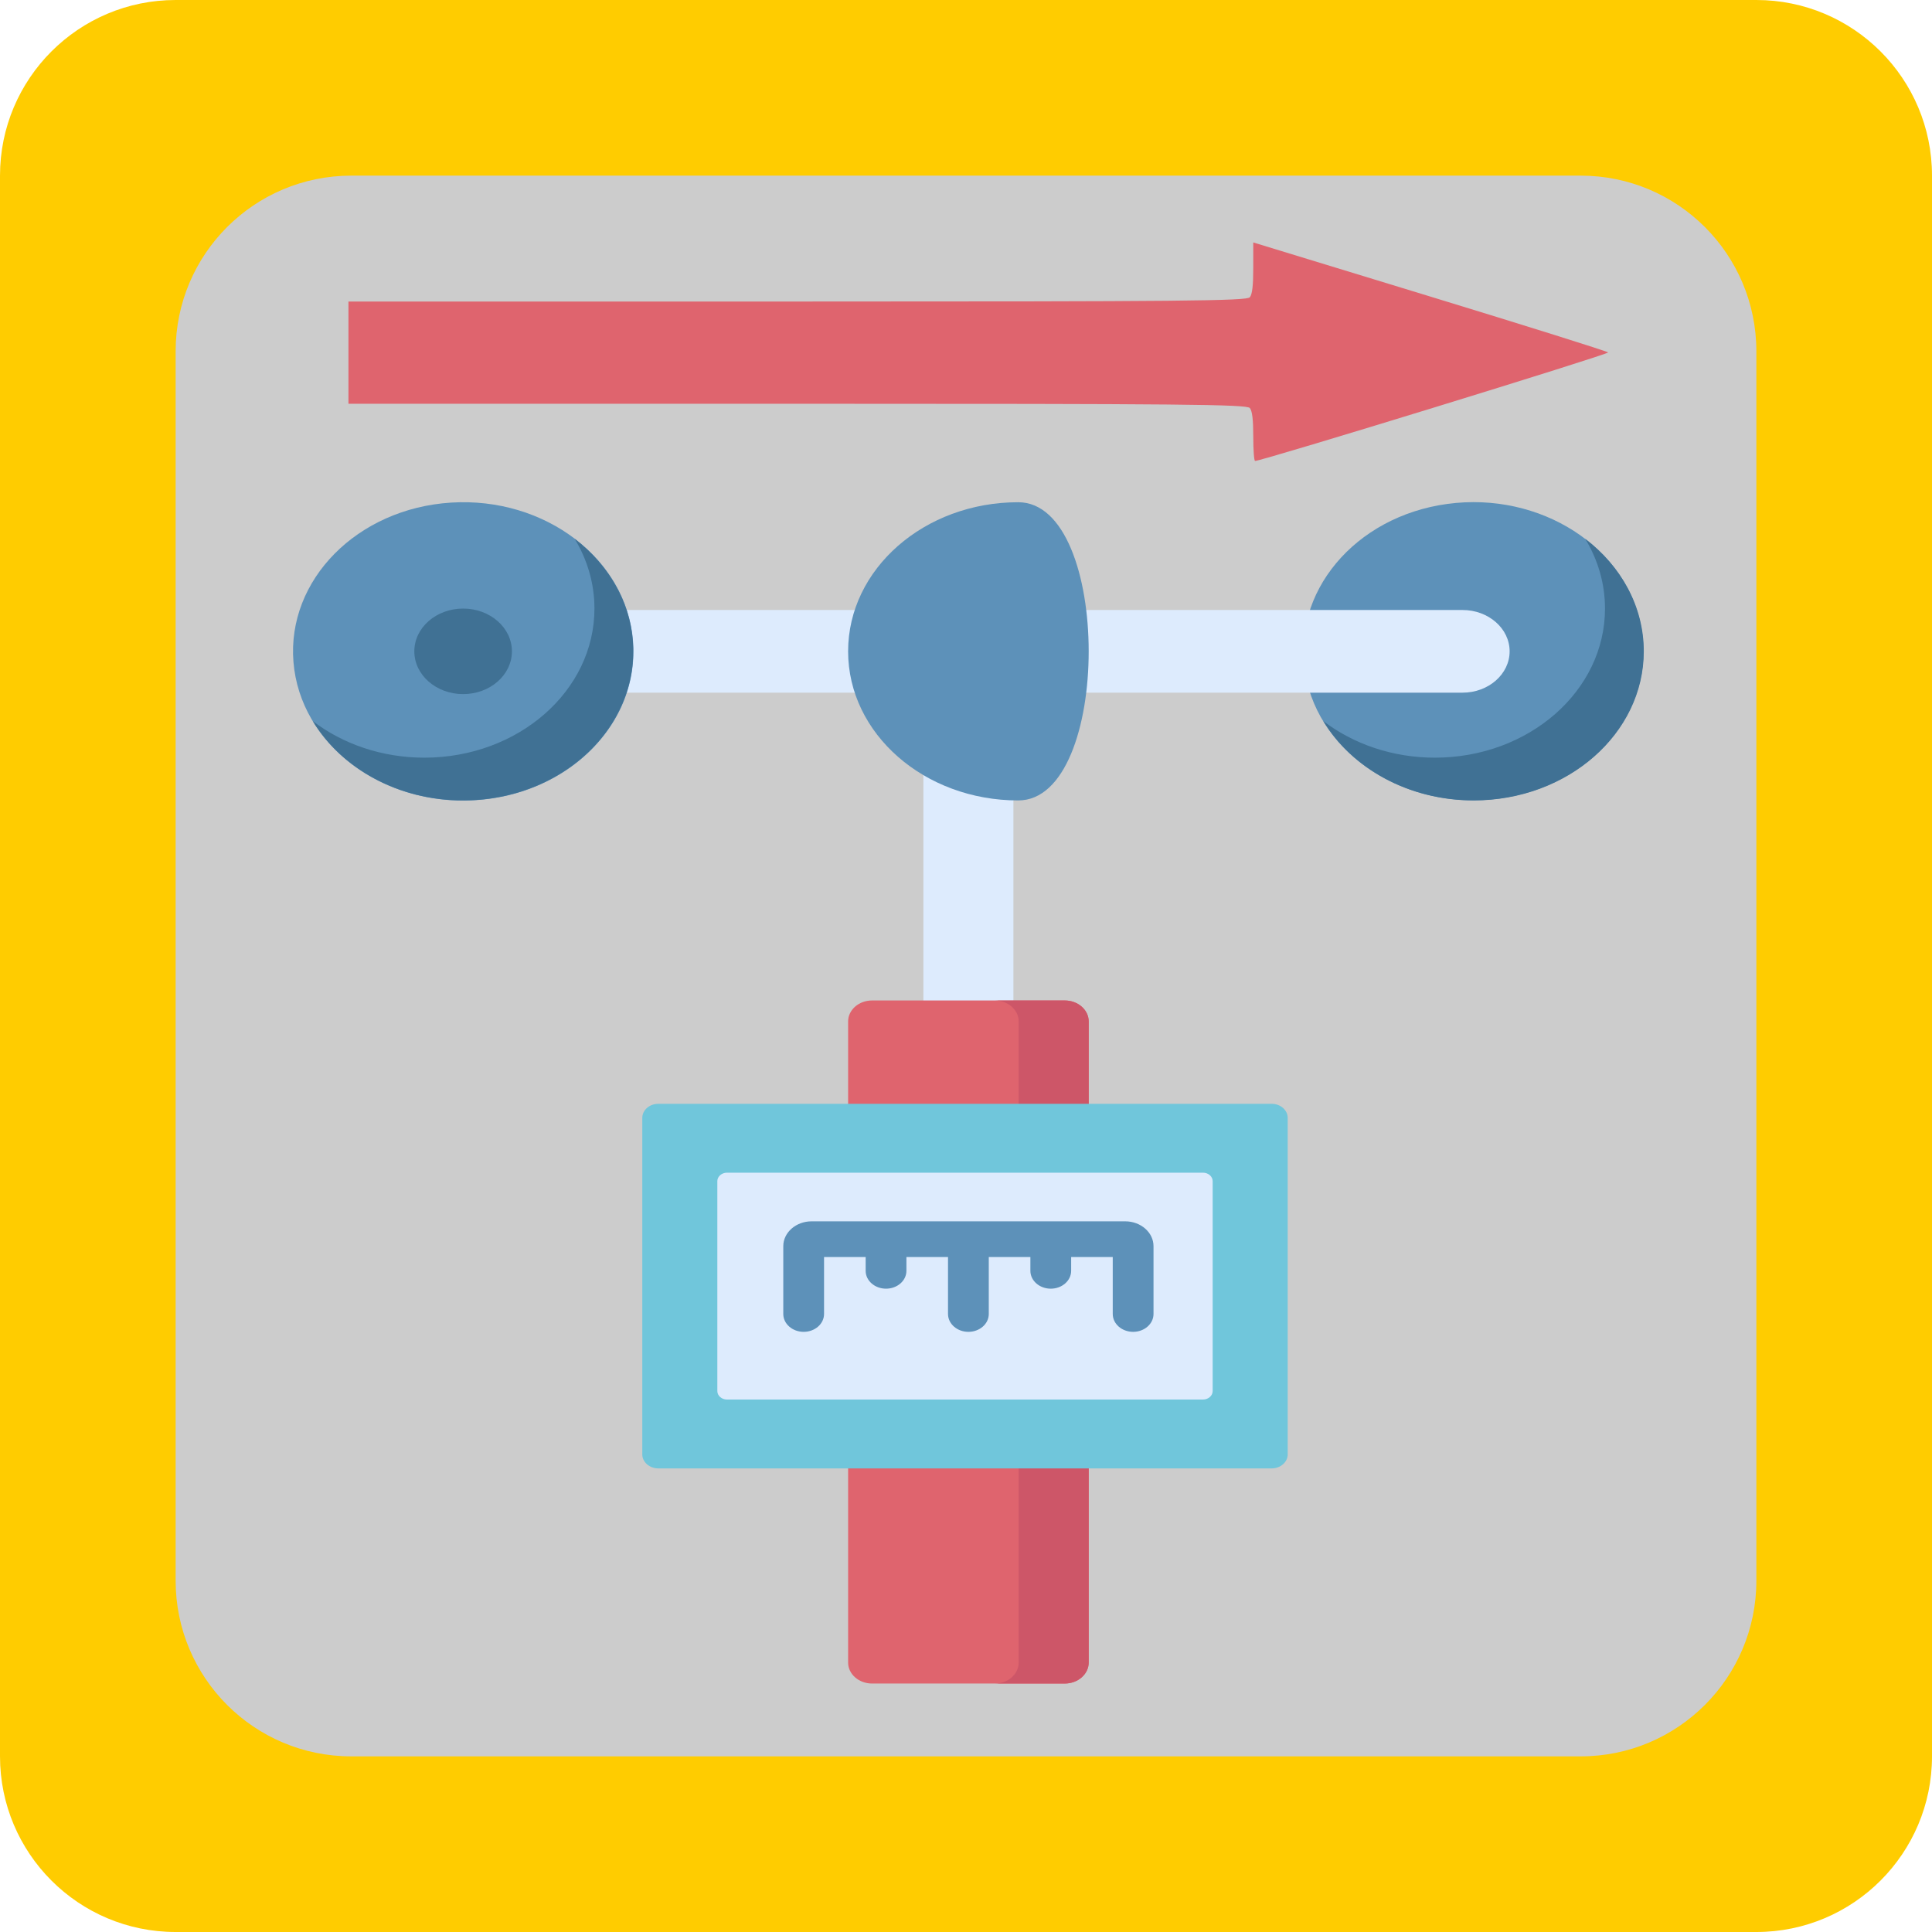
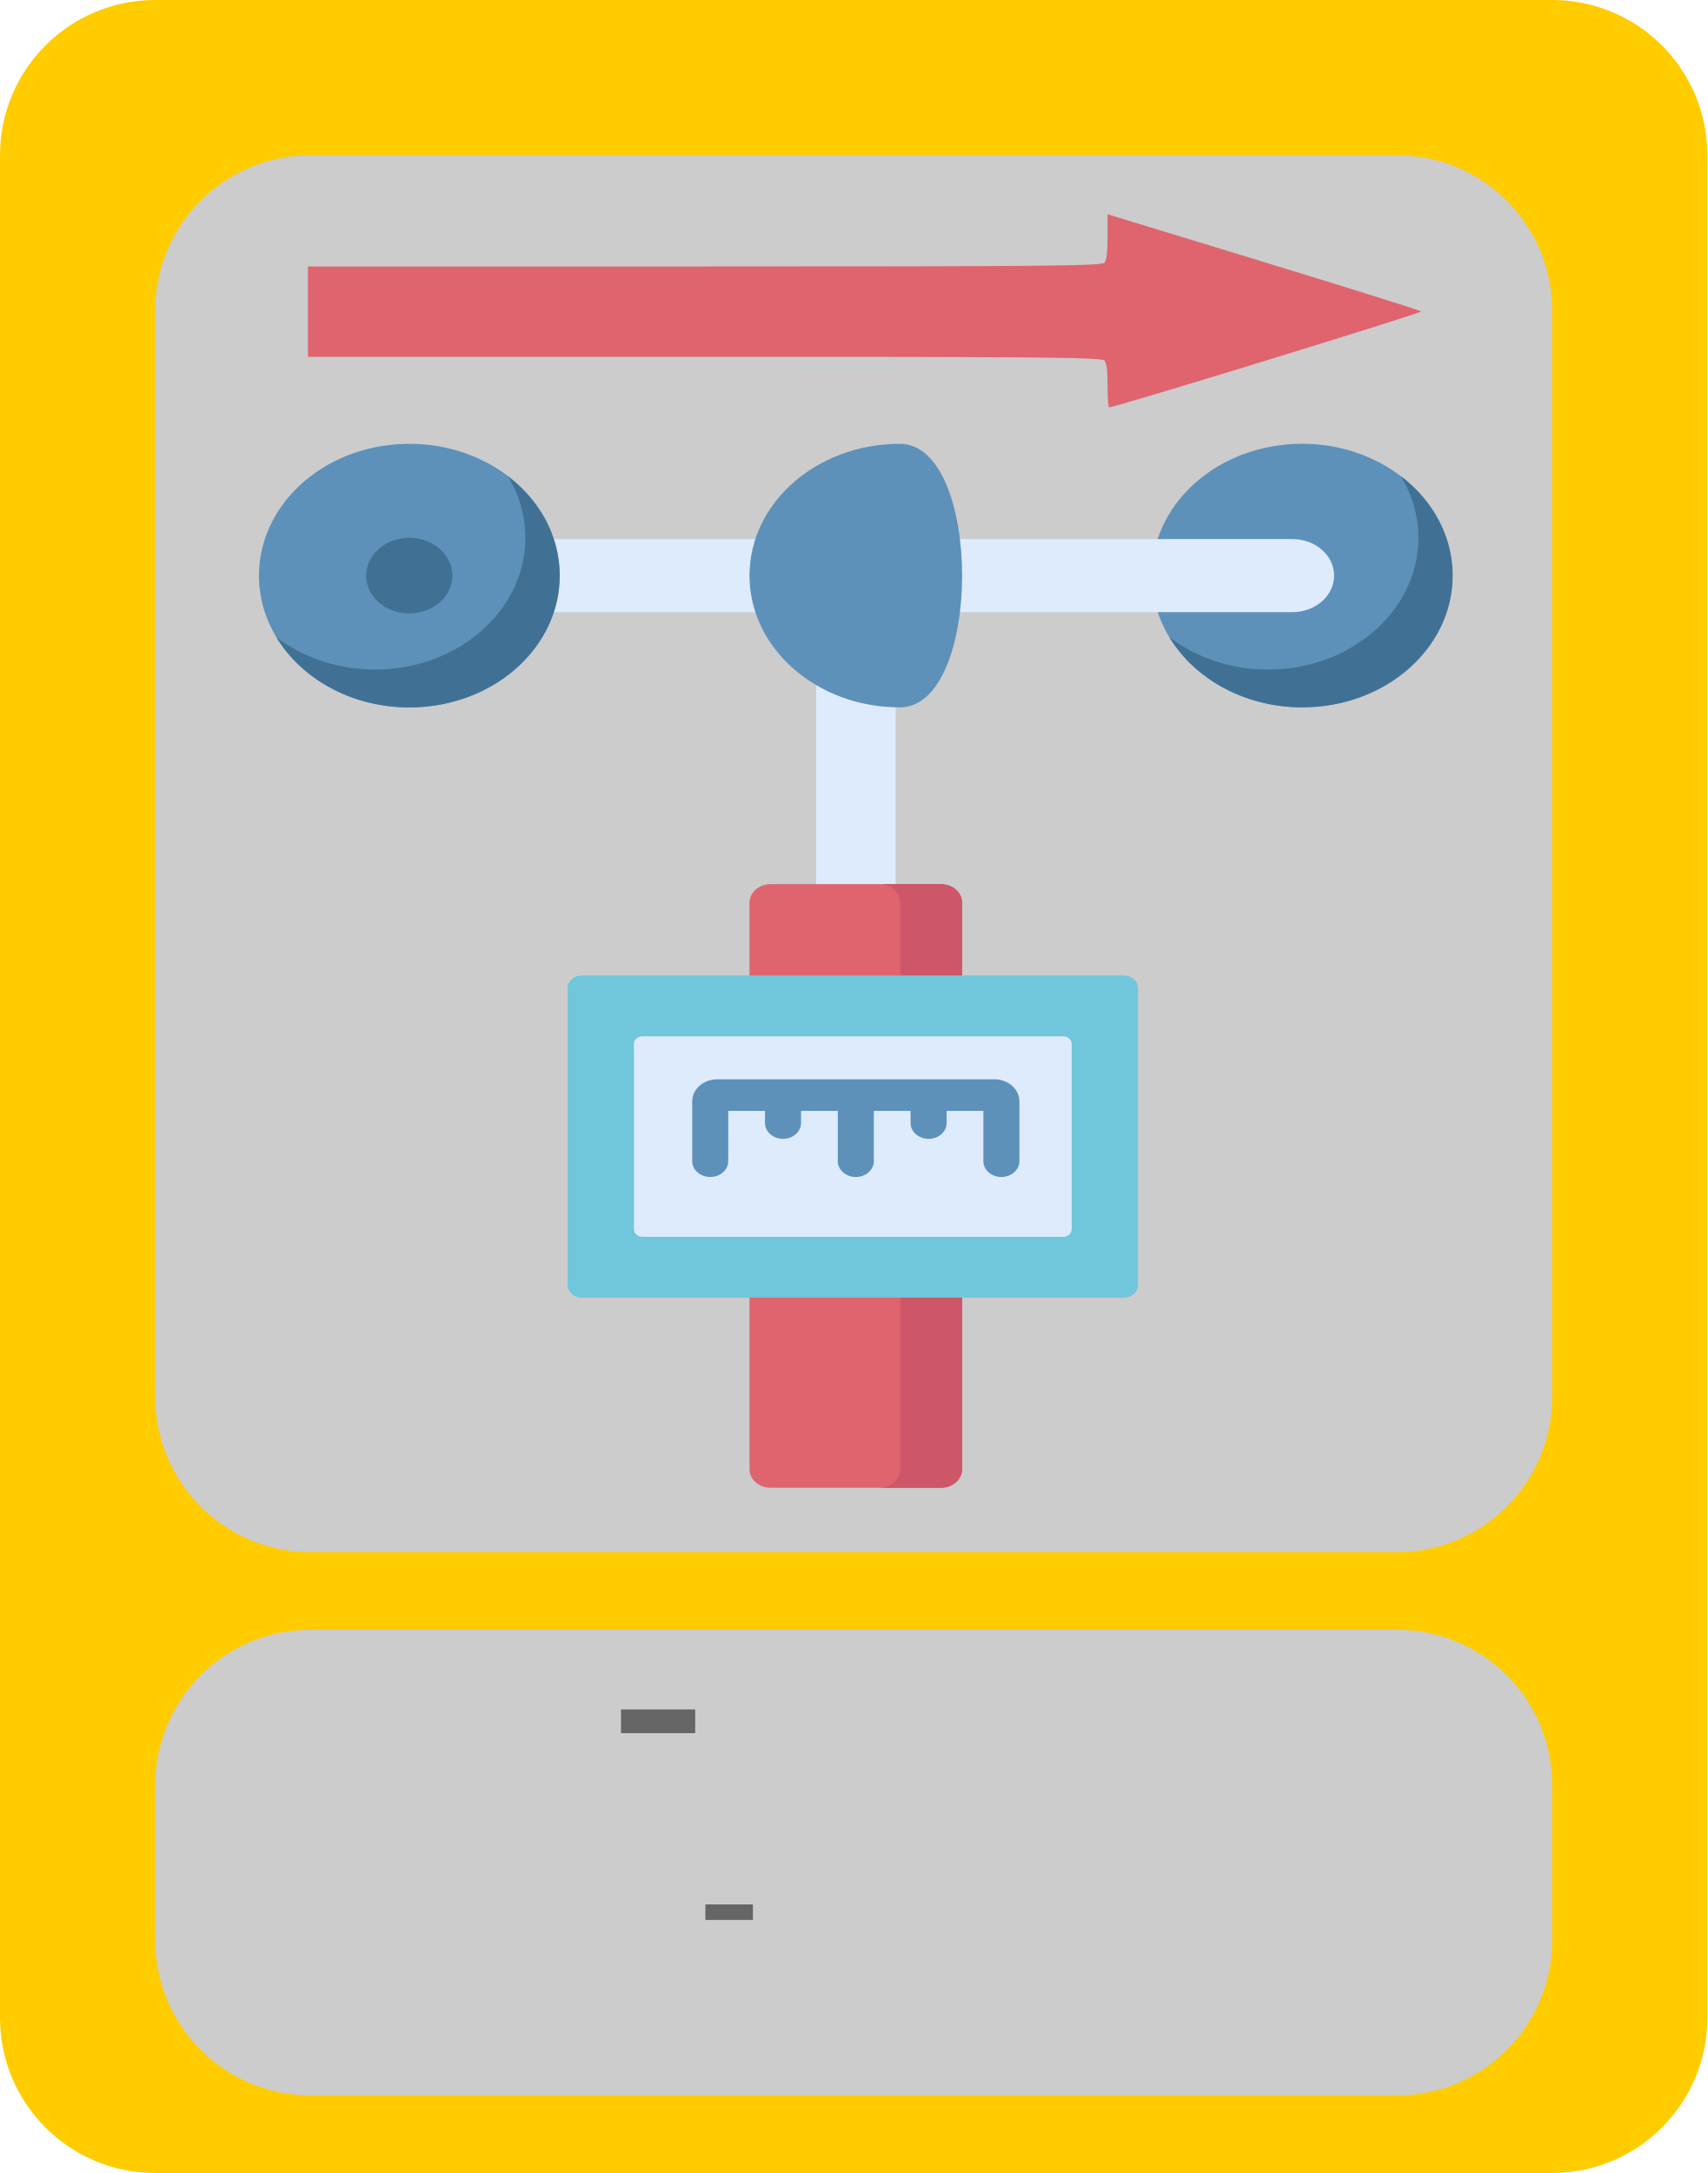
- <svg xmlns="http://www.w3.org/2000/svg" xmlns:ns1="http://www.openswatchbook.org/uri/2009/osb" enable-background="new 0 0 512 512" width="55mm" height="55mm" viewBox="0 0 55 55" version="1.1" id="svg2">
+ <svg xmlns="http://www.w3.org/2000/svg" enable-background="new 0 0 512 512" width="55mm" height="70mm" viewBox="0 0 55 70" version="1.1" id="svg2">
  <defs id="defs1087">
-     <linearGradient id="linearGradient839" ns1:paint="solid">
+     <linearGradient id="linearGradient839">
      <stop style="stop-color:#008400;stop-opacity:1;" offset="0" id="stop837" />
    </linearGradient>
-     <linearGradient id="linearGradient2815" ns1:paint="solid">
+     <linearGradient id="linearGradient2815">
      <stop style="stop-color:#000000;stop-opacity:1;" offset="0" id="stop2813" />
    </linearGradient>
    <marker style="overflow:visible" id="Arrow1Lstart" refX="0" refY="0" orient="auto">
      <path style="fill-rule:evenodd;stroke:#000000;stroke-width:1pt" d="M 0,0 5,-5 -12.5,0 5,5 Z" id="path1111" />
    </marker>
  </defs>
  <g id="main">
-     <rect style="fill:#ffcc00;fill-opacity:1;stroke:none;stroke-width:1.391;stroke-linejoin:round;stroke-miterlimit:4;stroke-dasharray:none;stroke-opacity:1" id="state" width="55" height="55" x="0" y="0" ry="5" />
+     <rect style="fill:#ffcc00;fill-opacity:1;stroke:none;stroke-width:1.391;stroke-linejoin:round;stroke-miterlimit:4;stroke-dasharray:none;stroke-opacity:1" id="state" width="55" height="70" x="0" y="0" ry="5" />
    <rect style="fill:#cccccc;stroke:none;stroke-width:1.265;stroke-linejoin:round;stroke-miterlimit:4;stroke-dasharray:none;stroke-opacity:1" id="rect1658" width="45" height="45" x="5" y="5" ry="5" />
    <g id="g39" transform="matrix(0.07510535,0,0,0.06582941,8.341399,14.25962)">
      <path d="m 238.938,67.878 h 34.124 V 235.92 h -34.124 z" fill="#ddebfd" id="path13" />
      <path d="m 210.406,225.113 v 277.239 c 0,5.011 4.062,9.074 9.074,9.074 h 73.041 c 5.011,0 9.074,-4.063 9.074,-9.074 V 225.113 c 0,-5.011 -4.062,-9.074 -9.074,-9.074 H 219.48 c -5.012,0 -9.074,4.063 -9.074,9.074 z" fill="#df646e" id="path15" />
      <path d="m 292.52,216.039 h -26.536 c 5.011,0 9.074,4.063 9.074,9.074 v 277.239 c 0,5.012 -4.063,9.074 -9.074,9.074 h 26.536 c 5.011,0 9.074,-4.062 9.074,-9.074 V 225.113 c 0,-5.011 -4.062,-9.074 -9.074,-9.074 z" fill="#cd5668" id="path17" />
      <path d="M 132.39,412.311 V 266.816 c 0,-3.362 2.725,-6.087 6.087,-6.087 h 232.465 c 3.362,0 6.087,2.725 6.087,6.087 v 145.495 c 0,3.362 -2.725,6.087 -6.087,6.087 H 138.477 c -3.362,0 -6.087,-2.726 -6.087,-6.087 z" fill="#70c6db" id="path19" />
      <path d="M 344.915,290.513 H 164.504 c -2.028,0 -3.671,1.644 -3.671,3.671 v 90.759 c 0,2.028 1.644,3.671 3.671,3.671 h 180.411 c 2.028,0 3.671,-1.644 3.671,-3.671 v -90.759 c 10e-4,-2.028 -1.643,-3.671 -3.671,-3.671 z" fill="#ddebfd" id="path21" />
      <circle cx="447.52" cy="65.055" fill="#5d91b9" transform="matrix(0.988,-0.153,0.153,0.988,-4.685,69.205)" id="ellipse23" r="64.48" />
      <path d="m 489.811,16.404 c 4.772,9 7.485,19.259 7.485,30.155 0,35.611 -28.869,64.48 -64.48,64.48 -16.187,0 -30.968,-5.978 -42.291,-15.829 10.823,20.413 32.28,34.325 56.995,34.325 35.611,0 64.48,-28.868 64.48,-64.48 0,-19.425 -8.601,-36.83 -22.189,-48.651 z" fill="#407194" id="path25" />
      <path d="m 50.854,65.055 c 0,9.873 8.003,17.876 17.876,17.876 h 374.54 c 9.873,0 17.876,-8.003 17.876,-17.876 0,-9.873 -8.003,-17.876 -17.876,-17.876 H 68.73 c -9.873,0 -17.876,8.003 -17.876,17.876 z" fill="#ddebfd" id="path27" />
      <circle cx="64.48" cy="65.055" fill="#5d91b9" transform="matrix(0.998,-0.071,0.071,0.998,-4.449,4.735)" id="ellipse29" r="64.48" />
      <circle cx="64.48" cy="65.055" fill="#407194" r="18.496" id="circle31" />
      <path d="m 274.886,129.535 c -35.611,0 -64.48,-28.869 -64.48,-64.48 0,-35.611 28.869,-64.48 64.48,-64.48 35.611,0 35.611,128.96 0,128.96 z" fill="#5d91b9" id="path33" />
      <path d="M 315.426,311.547 H 196.574 c -5.923,0 -10.741,4.819 -10.741,10.741 v 29.325 c 0,4.268 3.459,7.726 7.726,7.726 4.267,0 7.726,-3.459 7.726,-7.726 V 327 h 15.769 v 5.948 c 0,4.268 3.459,7.726 7.726,7.726 4.267,0 7.726,-3.459 7.726,-7.726 V 327 h 15.767 v 24.614 c 0,4.268 3.459,7.726 7.726,7.726 4.267,0 7.726,-3.459 7.726,-7.726 V 327 h 15.769 v 5.948 c 0,4.268 3.459,7.726 7.726,7.726 4.267,0 7.726,-3.459 7.726,-7.726 V 327 h 15.767 v 24.614 c 0,4.268 3.459,7.726 7.726,7.726 4.267,0 7.726,-3.459 7.726,-7.726 v -29.325 c 0.003,-5.923 -4.816,-10.742 -10.739,-10.742 z" fill="#5d91b9" id="path35" />
      <path d="m 106.771,16.404 c 4.772,9 7.485,19.259 7.485,30.155 0,35.611 -28.869,64.48 -64.48,64.48 -16.187,0 -30.968,-5.978 -42.291,-15.829 10.823,20.413 32.28,34.325 56.995,34.325 35.611,0 64.48,-28.868 64.48,-64.48 0,-19.425 -8.601,-36.83 -22.189,-48.651 z" fill="#407194" id="path37" />
      <path style="fill:#df646e;stroke-width:5.788;stroke-linecap:round;stroke-miterlimit:9.2" d="m 363.975,-27.803 c 0,-7.362 -0.387,-11.049 -1.296,-12.352 -1.114,-1.597 -25.197,-1.857 -171.48,-1.857 H 21.014 v -22.103 -22.103 H 191.198 c 146.283,0 170.366,-0.261 171.48,-1.857 0.917,-1.315 1.296,-5.047 1.296,-12.776 v -10.919 l 66.914,23.334 c 36.802,12.834 67.222,23.735 67.599,24.225 0.556,0.723 -131.532,47.048 -133.832,46.937 -0.374,-0.019 -0.68,-4.756 -0.68,-10.527 z" id="arrow" />
    </g>
+     <rect style="fill:#cccccc;stroke-width:0.196;stroke-linecap:square;stroke-linejoin:round" id="rectValue" width="45" height="15" x="5" y="52.5" ry="5" />
+     <text xml:space="preserve" style="font-style:normal;font-variant:normal;font-weight:normal;font-stretch:normal;font-size:9.878px;line-height:1.25;font-family:Verdana;-inkscape-font-specification:'Verdana, Normal';font-variant-ligatures:normal;font-variant-caps:normal;font-variant-numeric:normal;font-variant-east-asian:normal;text-anchor:middle;fill:#666666;fill-opacity:1;stroke:none;stroke-width:0.866" x="27.624" y="60.6" id="textValue" text-anchor="middle">
+       <tspan id="tspan318" x="27.624" y="58.1">-</tspan>
+     </text>
+     <text xml:space="preserve" style="font-style:normal;font-variant:normal;font-weight:normal;font-stretch:normal;font-size:6.35px;line-height:1.25;font-family:Verdana;-inkscape-font-specification:'Verdana, Normal';font-variant-ligatures:normal;font-variant-caps:normal;font-variant-numeric:normal;font-variant-east-asian:normal;text-anchor:middle;fill:#666666;fill-opacity:1;stroke:none;stroke-width:0.866" x="27.624" y="65.8" id="textUnit" text-anchor="middle">
+       <tspan id="tspan71" x="27.624" y="63.3">-</tspan>
+     </text>
  </g>
</svg>
